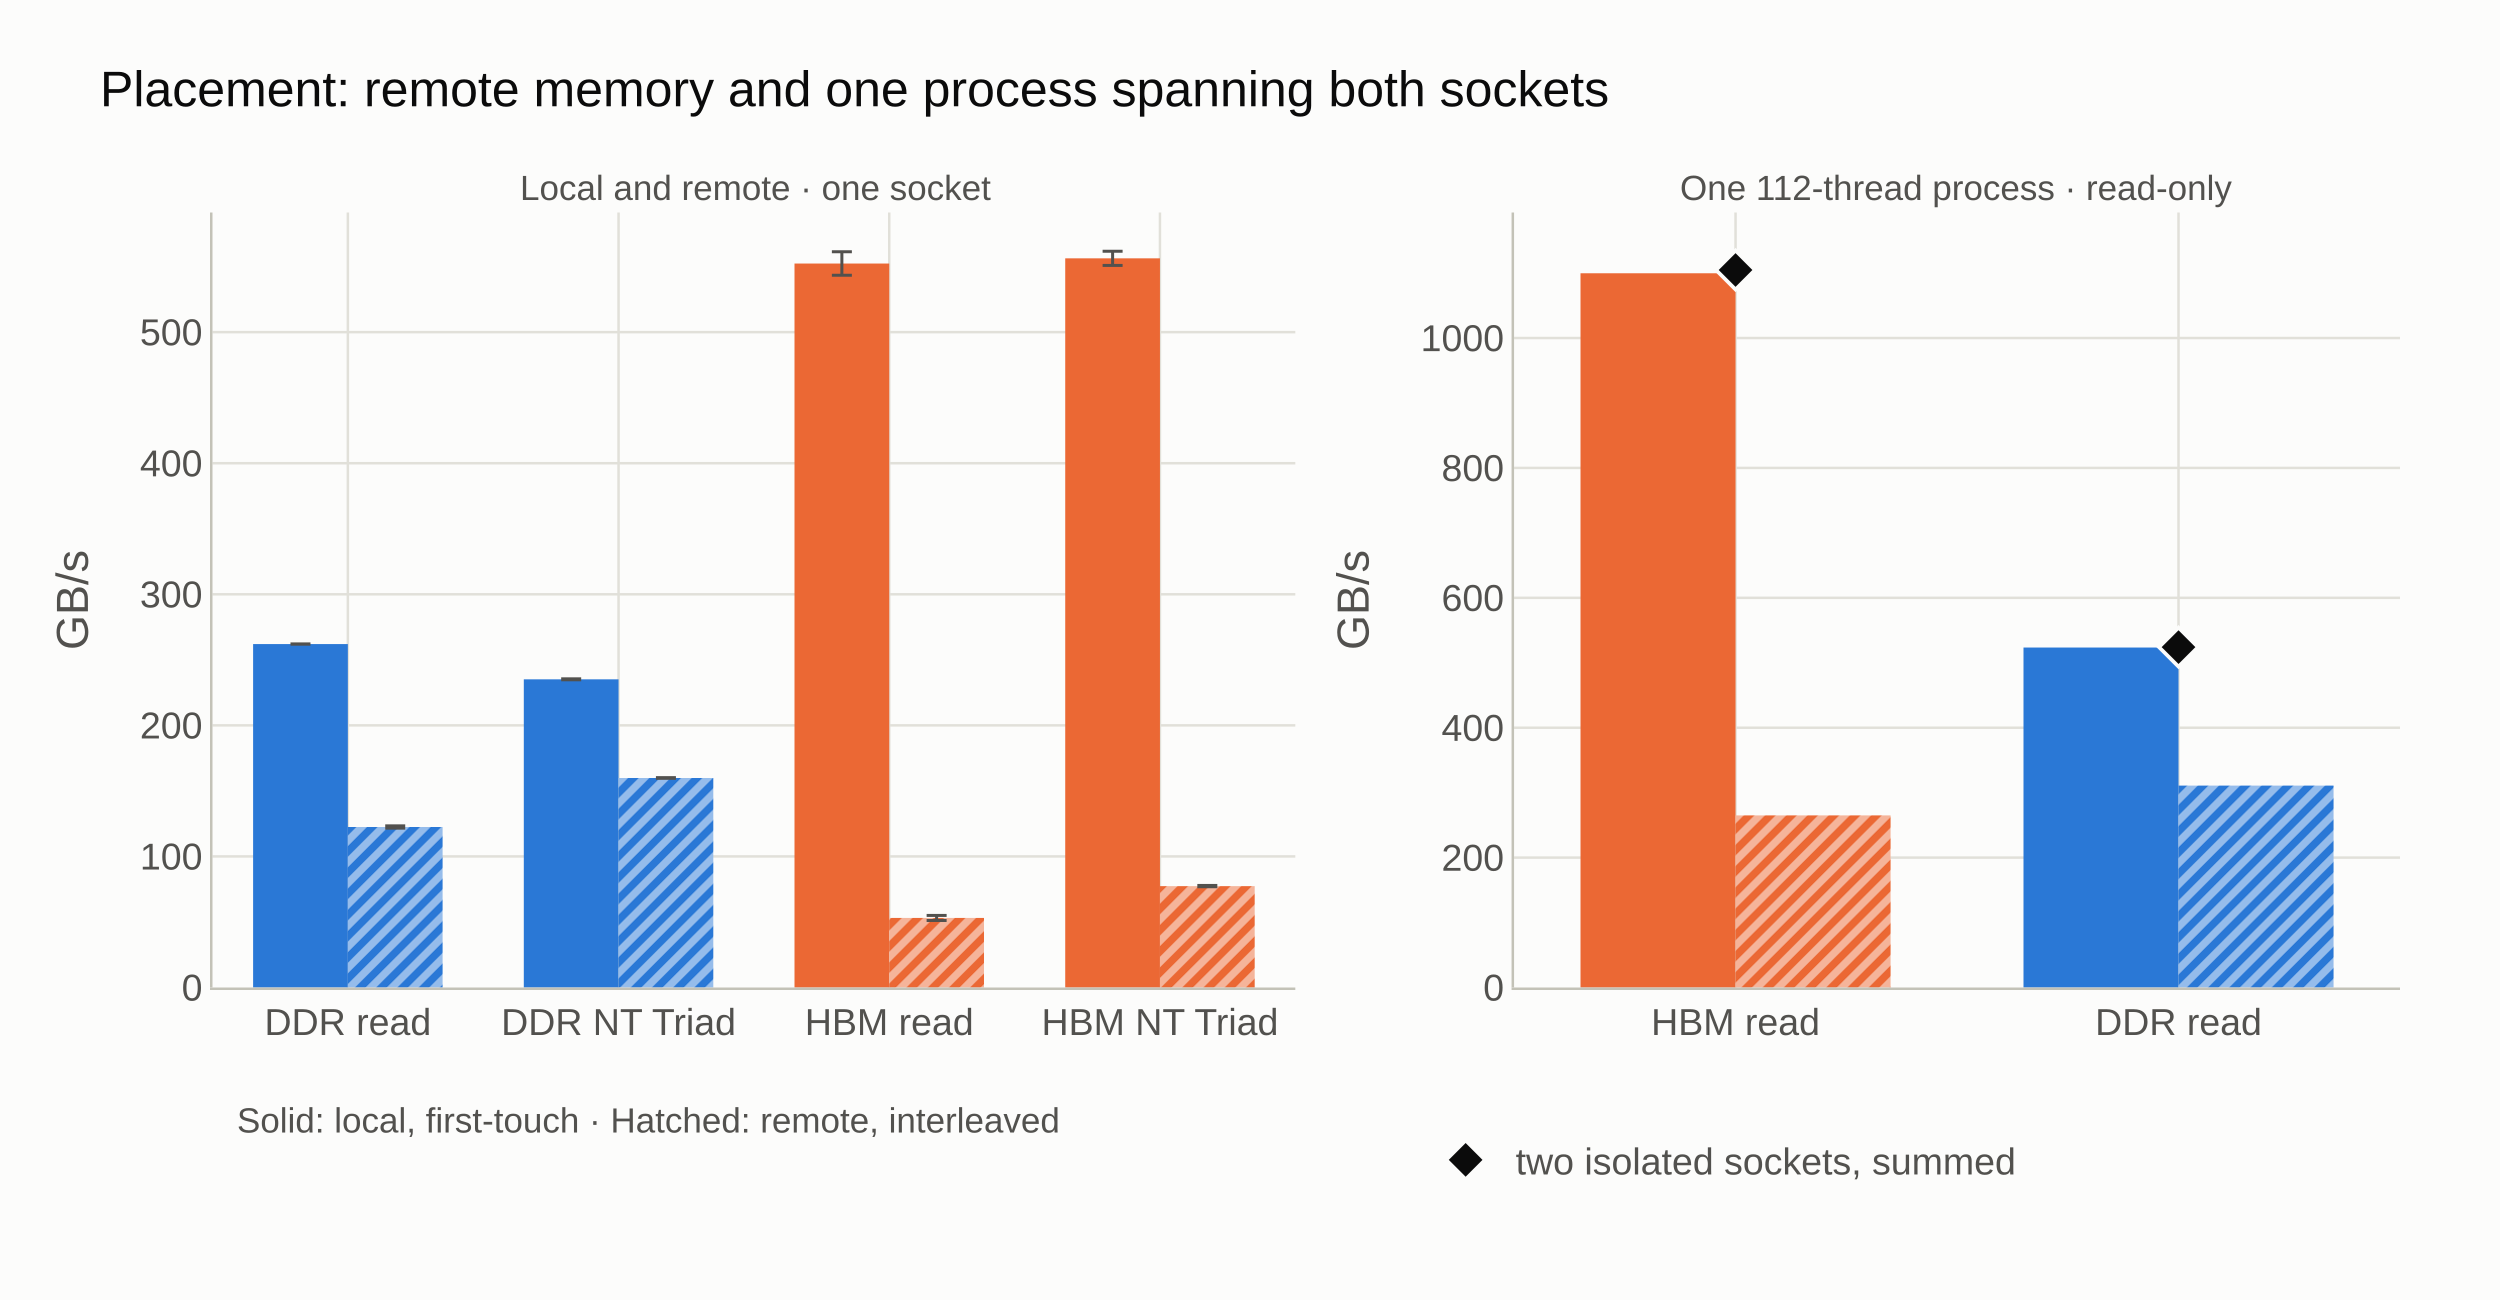
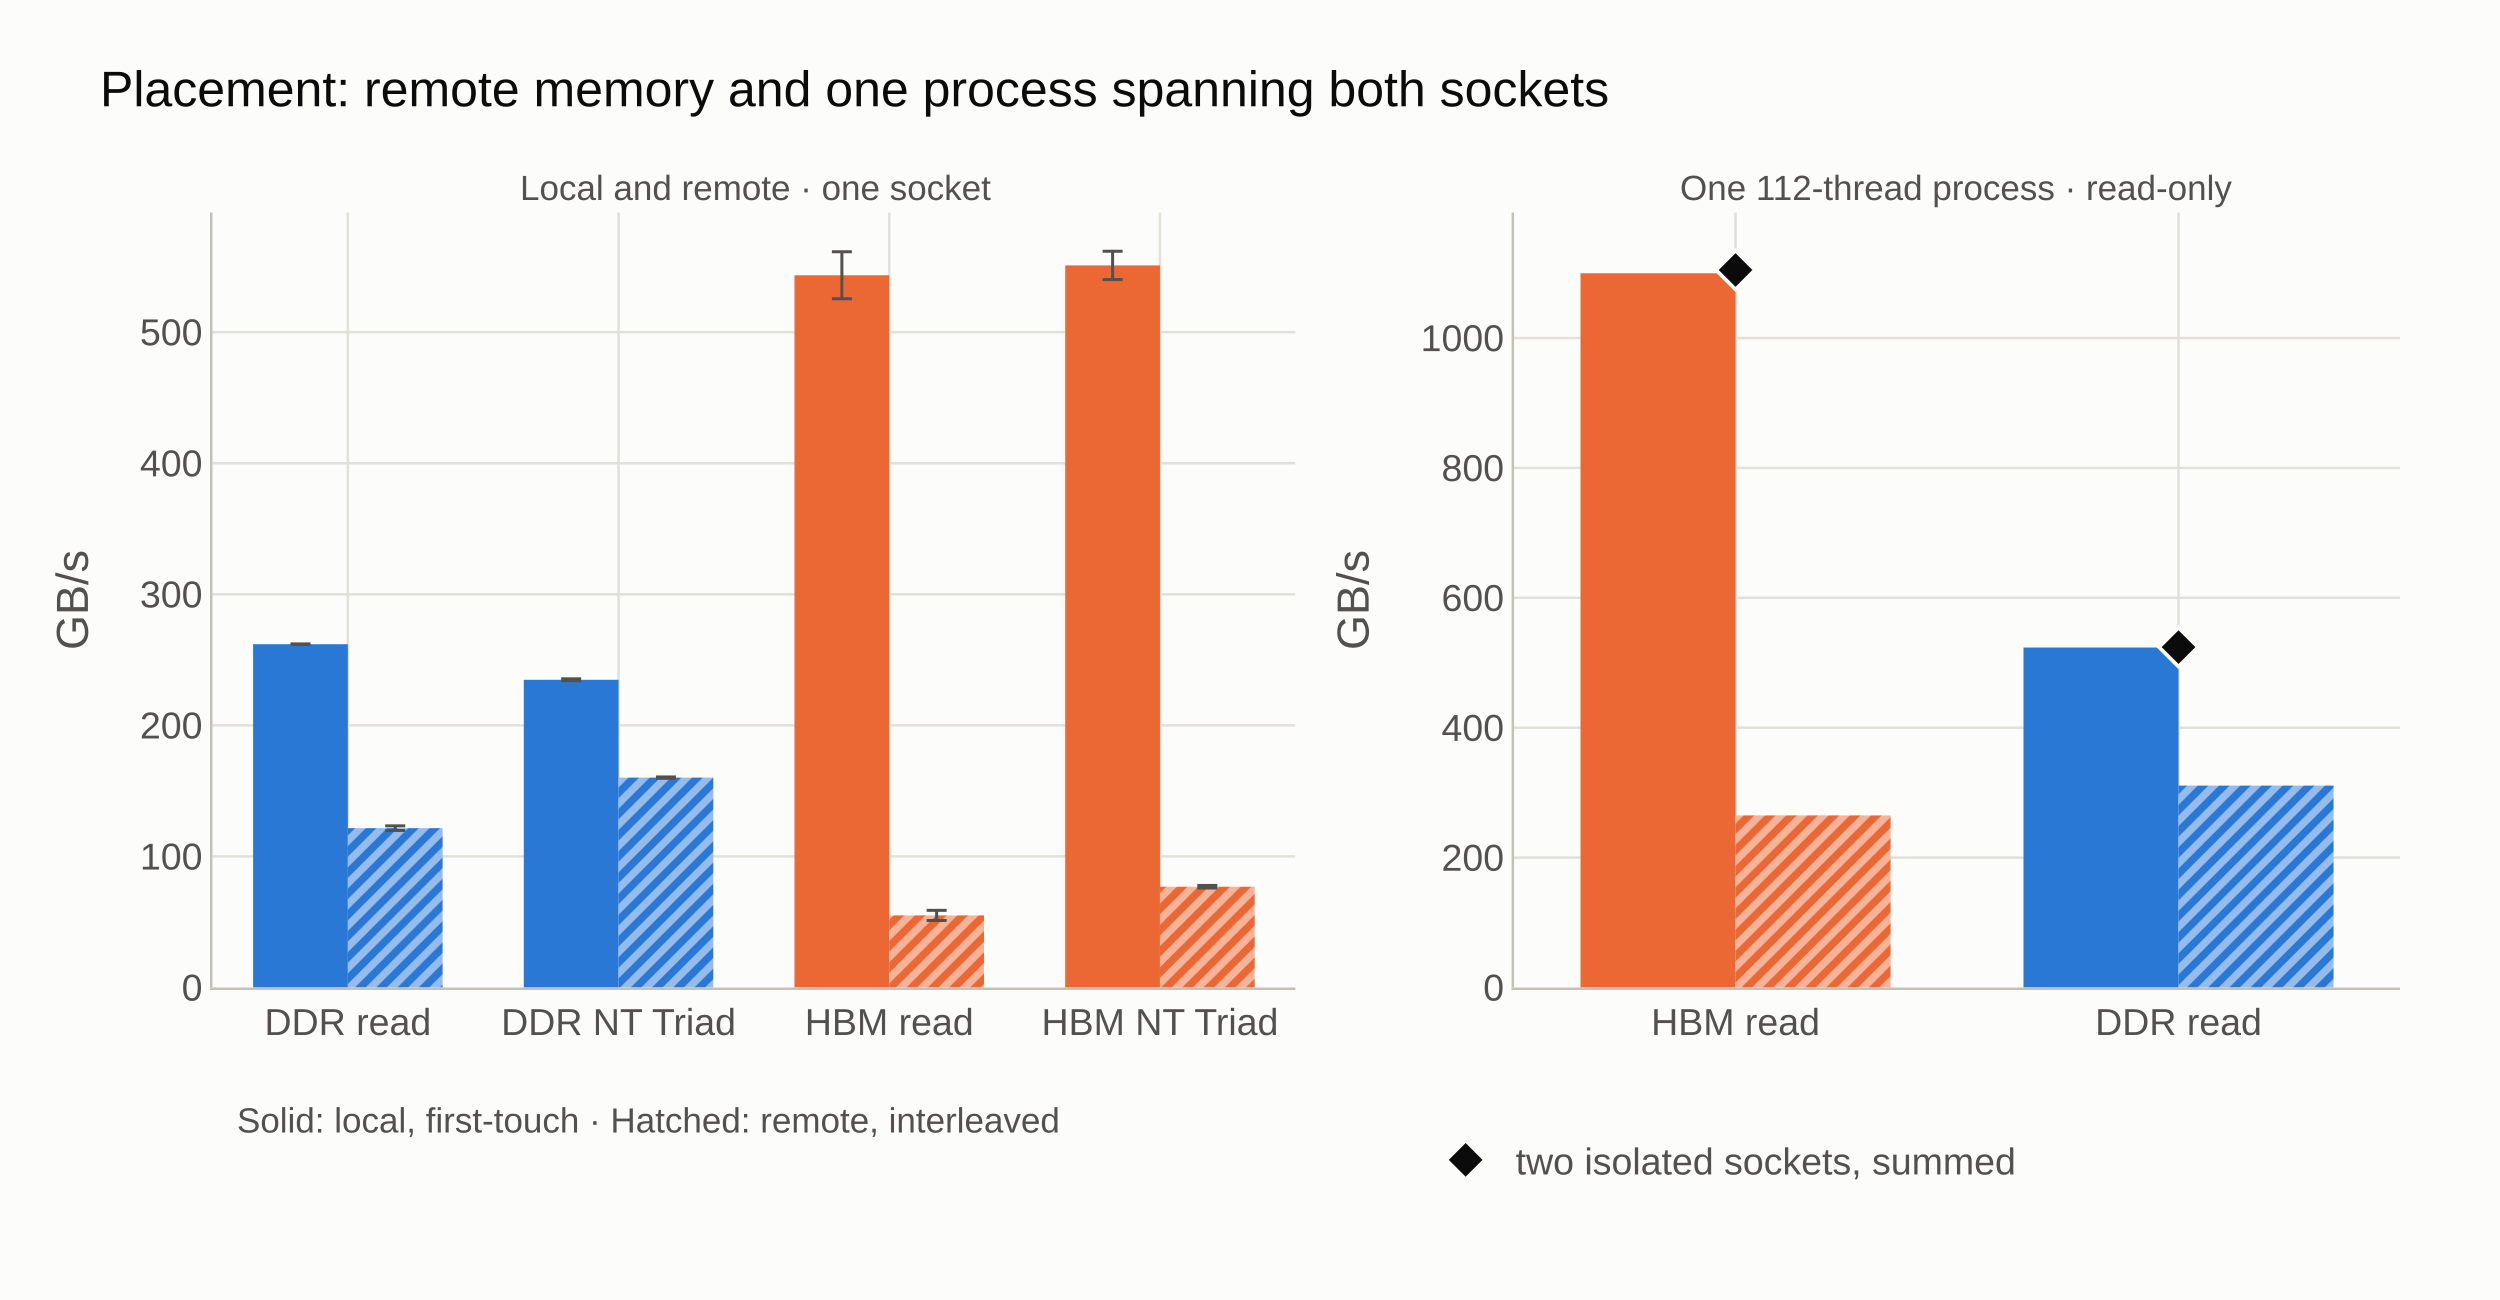
<svg xmlns="http://www.w3.org/2000/svg" class="main-svg" width="1000" height="520" style="" viewBox="0 0 1000 520">
  <rect x="0" y="0" width="1000" height="520" style="fill: rgb(252, 252, 251); fill-opacity: 1;" />
-   <defs id="defs-fe2b53">
+   <defs id="defs-463276">
    <g class="clips">
-       <clipPath id="clipfe2b53xyplot" class="plotclip">
+       <clipPath id="clip463276xyplot" class="plotclip">
        <rect width="433.125" height="310" />
      </clipPath>
-       <clipPath id="clipfe2b53x2y2plot" class="plotclip">
+       <clipPath id="clip463276x2y2plot" class="plotclip">
        <rect width="354.375" height="310" />
      </clipPath>
-       <clipPath class="axesclip" id="clipfe2b53x">
+       <clipPath class="axesclip" id="clip463276x">
        <rect x="85" y="0" width="433.125" height="520" />
      </clipPath>
-       <clipPath class="axesclip" id="clipfe2b53y">
+       <clipPath class="axesclip" id="clip463276y">
        <rect x="0" y="85" width="1000" height="310" />
      </clipPath>
-       <clipPath class="axesclip" id="clipfe2b53xy">
+       <clipPath class="axesclip" id="clip463276xy">
        <rect x="85" y="85" width="433.125" height="310" />
      </clipPath>
-       <clipPath class="axesclip" id="clipfe2b53y2">
+       <clipPath class="axesclip" id="clip463276y2">
        <rect x="0" y="85" width="1000" height="310" />
      </clipPath>
-       <clipPath class="axesclip" id="clipfe2b53xy2">
+       <clipPath class="axesclip" id="clip463276xy2">
        <rect x="85" y="85" width="433.125" height="310" />
      </clipPath>
-       <clipPath class="axesclip" id="clipfe2b53x2">
+       <clipPath class="axesclip" id="clip463276x2">
        <rect x="605.625" y="0" width="354.375" height="520" />
      </clipPath>
-       <clipPath class="axesclip" id="clipfe2b53x2y">
+       <clipPath class="axesclip" id="clip463276x2y">
        <rect x="605.625" y="85" width="354.375" height="310" />
      </clipPath>
-       <clipPath class="axesclip" id="clipfe2b53x2y2">
+       <clipPath class="axesclip" id="clip463276x2y2">
        <rect x="605.625" y="85" width="354.375" height="310" />
      </clipPath>
    </g>
    <g class="gradients" />
    <g class="patterns">
-       <pattern id="pfe2b53-b9f13f-0" width="8.485px" height="8.485px" patternUnits="userSpaceOnUse" patternTransform="">
+       <pattern id="p463276-fe94fe-0" width="8.485px" height="8.485px" patternUnits="userSpaceOnUse" patternTransform="">
        <rect width="8.485px" height="8.485px" fill="rgb(42, 120, 214)" fill-opacity="1" />
        <path d="M-2.121,2.121l4.243,-4.243M0,8.485L8.485,0M6.364,10.607l4.243,-4.243" opacity="0.5" stroke="rgb(255, 255, 255)" stroke-width="3px" />
      </pattern>
-       <pattern id="pfe2b53-b9f13f-1" width="8.485px" height="8.485px" patternUnits="userSpaceOnUse" patternTransform="">
+       <pattern id="p463276-fe94fe-1" width="8.485px" height="8.485px" patternUnits="userSpaceOnUse" patternTransform="">
        <rect width="8.485px" height="8.485px" fill="rgb(42, 120, 214)" fill-opacity="1" />
        <path d="M-2.121,2.121l4.243,-4.243M0,8.485L8.485,0M6.364,10.607l4.243,-4.243" opacity="0.5" stroke="rgb(255, 255, 255)" stroke-width="3px" />
      </pattern>
-       <pattern id="pfe2b53-b9f13f-2" width="8.485px" height="8.485px" patternUnits="userSpaceOnUse" patternTransform="">
+       <pattern id="p463276-fe94fe-2" width="8.485px" height="8.485px" patternUnits="userSpaceOnUse" patternTransform="">
        <rect width="8.485px" height="8.485px" fill="rgb(235, 104, 52)" fill-opacity="1" />
        <path d="M-2.121,2.121l4.243,-4.243M0,8.485L8.485,0M6.364,10.607l4.243,-4.243" opacity="0.5" stroke="rgb(255, 255, 255)" stroke-width="3px" />
      </pattern>
-       <pattern id="pfe2b53-b9f13f-3" width="8.485px" height="8.485px" patternUnits="userSpaceOnUse" patternTransform="">
+       <pattern id="p463276-fe94fe-3" width="8.485px" height="8.485px" patternUnits="userSpaceOnUse" patternTransform="">
        <rect width="8.485px" height="8.485px" fill="rgb(235, 104, 52)" fill-opacity="1" />
        <path d="M-2.121,2.121l4.243,-4.243M0,8.485L8.485,0M6.364,10.607l4.243,-4.243" opacity="0.5" stroke="rgb(255, 255, 255)" stroke-width="3px" />
      </pattern>
-       <pattern id="pfe2b53-8ff75c-0" width="8.485px" height="8.485px" patternUnits="userSpaceOnUse" patternTransform="">
+       <pattern id="p463276-ba8761-0" width="8.485px" height="8.485px" patternUnits="userSpaceOnUse" patternTransform="">
        <rect width="8.485px" height="8.485px" fill="rgb(235, 104, 52)" fill-opacity="1" />
        <path d="M-2.121,2.121l4.243,-4.243M0,8.485L8.485,0M6.364,10.607l4.243,-4.243" opacity="0.5" stroke="rgb(255, 255, 255)" stroke-width="3px" />
      </pattern>
-       <pattern id="pfe2b53-8ff75c-1" width="8.485px" height="8.485px" patternUnits="userSpaceOnUse" patternTransform="">
+       <pattern id="p463276-ba8761-1" width="8.485px" height="8.485px" patternUnits="userSpaceOnUse" patternTransform="">
        <rect width="8.485px" height="8.485px" fill="rgb(42, 120, 214)" fill-opacity="1" />
        <path d="M-2.121,2.121l4.243,-4.243M0,8.485L8.485,0M6.364,10.607l4.243,-4.243" opacity="0.5" stroke="rgb(255, 255, 255)" stroke-width="3px" />
      </pattern>
    </g>
  </defs>
  <g class="bglayer" />
  <g class="layer-below">
    <g class="imagelayer" />
    <g class="shapelayer" />
  </g>
  <g class="cartesianlayer">
    <g class="subplot xy">
      <g class="layer-subplot">
        <g class="shapelayer" />
        <g class="imagelayer" />
      </g>
      <g class="minor-gridlayer">
        <g class="x" />
        <g class="y" />
      </g>
      <g class="gridlayer">
        <g class="x">
          <path class="xgrid crisp" transform="translate(139.14,0)" d="M0,85v310" style="stroke: rgb(225, 224, 217); stroke-opacity: 1; stroke-width: 1px;" />
          <path class="xgrid crisp" transform="translate(247.42,0)" d="M0,85v310" style="stroke: rgb(225, 224, 217); stroke-opacity: 1; stroke-width: 1px;" />
          <path class="xgrid crisp" transform="translate(355.7,0)" d="M0,85v310" style="stroke: rgb(225, 224, 217); stroke-opacity: 1; stroke-width: 1px;" />
          <path class="xgrid crisp" transform="translate(463.98,0)" d="M0,85v310" style="stroke: rgb(225, 224, 217); stroke-opacity: 1; stroke-width: 1px;" />
        </g>
        <g class="y">
          <path class="ygrid crisp" transform="translate(0,342.57)" d="M85,0h433.125" style="stroke: rgb(225, 224, 217); stroke-opacity: 1; stroke-width: 1px;" />
          <path class="ygrid crisp" transform="translate(0,290.14)" d="M85,0h433.125" style="stroke: rgb(225, 224, 217); stroke-opacity: 1; stroke-width: 1px;" />
          <path class="ygrid crisp" transform="translate(0,237.72)" d="M85,0h433.125" style="stroke: rgb(225, 224, 217); stroke-opacity: 1; stroke-width: 1px;" />
          <path class="ygrid crisp" transform="translate(0,185.29)" d="M85,0h433.125" style="stroke: rgb(225, 224, 217); stroke-opacity: 1; stroke-width: 1px;" />
          <path class="ygrid crisp" transform="translate(0,132.86)" d="M85,0h433.125" style="stroke: rgb(225, 224, 217); stroke-opacity: 1; stroke-width: 1px;" />
        </g>
      </g>
      <g class="zerolinelayer" />
      <g class="layer-between">
        <g class="shapelayer" />
        <g class="imagelayer" />
      </g>
      <path class="xlines-below" />
      <path class="ylines-below" />
      <g class="overlines-below" />
      <g class="xaxislayer-below" />
      <g class="yaxislayer-below" />
      <g class="overaxes-below" />
      <g class="overplot">
-         <g class="xy" transform="translate(85,85)" clip-path="url(#clipfe2b53xyplot)">
+         <g class="xy" transform="translate(85,85)" clip-path="url(#clip463276xyplot)">
          <g class="barlayer mlayer">
            <g class="trace bars" style="opacity: 1;">
              <g class="points">
                <g class="point">
-                   <path d="M16.24,310V172.62H54.14V310Z" style="vector-effect: none; opacity: 1; stroke-width: 0px; fill: rgb(42, 120, 214); fill-opacity: 1;" />
-                 </g>
-                 <g class="point">
-                   <path d="M124.52,310V186.73H162.42V310Z" style="vector-effect: none; opacity: 1; stroke-width: 0px; fill: rgb(42, 120, 214); fill-opacity: 1;" />
-                 </g>
-                 <g class="point">
-                   <path d="M232.8,310V20.4H270.7V310Z" style="vector-effect: none; opacity: 1; stroke-width: 0px; fill: rgb(235, 104, 52); fill-opacity: 1;" />
-                 </g>
-                 <g class="point">
-                   <path d="M341.09,310V18.33H378.98V310Z" style="vector-effect: none; opacity: 1; stroke-width: 0px; fill: rgb(235, 104, 52); fill-opacity: 1;" />
-                 </g>
-               </g>
-               <g class="errorbar">
-                 <path class="yerror" d="M31.19,172.56h8m-4,0V172.68m-4,0h8" style="vector-effect: none; stroke-width: 1.2px; stroke: rgb(82, 81, 78); stroke-opacity: 1;" />
-               </g>
-               <g class="errorbar">
-                 <path class="yerror" d="M139.47,186.53h8m-4,0V186.92m-4,0h8" style="vector-effect: none; stroke-width: 1.2px; stroke: rgb(82, 81, 78); stroke-opacity: 1;" />
-               </g>
-               <g class="errorbar">
-                 <path class="yerror" d="M247.75,15.7h8m-4,0V25.1m-4,0h8" style="vector-effect: none; stroke-width: 1.2px; stroke: rgb(82, 81, 78); stroke-opacity: 1;" />
-               </g>
-               <g class="errorbar">
-                 <path class="yerror" d="M356.04,15.5h8m-4,0V21.17m-4,0h8" style="vector-effect: none; stroke-width: 1.2px; stroke: rgb(82, 81, 78); stroke-opacity: 1;" />
+                   <path d="M16.24,310V172.68H54.14V310Z" style="vector-effect: none; opacity: 1; stroke-width: 0px; fill: rgb(42, 120, 214); fill-opacity: 1;" />
+                 </g>
+                 <g class="point">
+                   <path d="M124.52,310V186.92H162.42V310Z" style="vector-effect: none; opacity: 1; stroke-width: 0px; fill: rgb(42, 120, 214); fill-opacity: 1;" />
+                 </g>
+                 <g class="point">
+                   <path d="M232.8,310V25.1H270.7V310Z" style="vector-effect: none; opacity: 1; stroke-width: 0px; fill: rgb(235, 104, 52); fill-opacity: 1;" />
+                 </g>
+                 <g class="point">
+                   <path d="M341.09,310V21.17H378.98V310Z" style="vector-effect: none; opacity: 1; stroke-width: 0px; fill: rgb(235, 104, 52); fill-opacity: 1;" />
+                 </g>
+               </g>
+               <g class="errorbar">
+                 <path class="yerror" d="M31.19,172.56h8m-4,0V172.8m-4,0h8" style="vector-effect: none; stroke-width: 1.2px; stroke: rgb(82, 81, 78); stroke-opacity: 1;" />
+               </g>
+               <g class="errorbar">
+                 <path class="yerror" d="M139.47,186.53h8m-4,0V187.3m-4,0h8" style="vector-effect: none; stroke-width: 1.2px; stroke: rgb(82, 81, 78); stroke-opacity: 1;" />
+               </g>
+               <g class="errorbar">
+                 <path class="yerror" d="M247.75,15.7h8m-4,0V34.51m-4,0h8" style="vector-effect: none; stroke-width: 1.2px; stroke: rgb(82, 81, 78); stroke-opacity: 1;" />
+               </g>
+               <g class="errorbar">
+                 <path class="yerror" d="M356.04,15.5h8m-4,0V26.83m-4,0h8" style="vector-effect: none; stroke-width: 1.2px; stroke: rgb(82, 81, 78); stroke-opacity: 1;" />
              </g>
            </g>
            <g class="trace bars" style="opacity: 1;">
              <g class="points">
                <g class="point">
-                   <path d="M54.14,310V245.8H92.04V310Z" class="pattern_filled" style="vector-effect: none; opacity: 1; stroke-width: 0px; fill: url('#pfe2b53-b9f13f-0');" />
-                 </g>
-                 <g class="point">
-                   <path d="M162.42,310V226.19H200.32V310Z" class="pattern_filled" style="vector-effect: none; opacity: 1; stroke-width: 0px; fill: url('#pfe2b53-b9f13f-1');" />
-                 </g>
-                 <g class="point">
-                   <path d="M270.7,310V282.18H308.6V310Z" class="pattern_filled" style="vector-effect: none; opacity: 1; stroke-width: 0px; fill: url('#pfe2b53-b9f13f-2');" />
-                 </g>
-                 <g class="point">
-                   <path d="M378.98,310V269.44H416.88V310Z" class="pattern_filled" style="vector-effect: none; opacity: 1; stroke-width: 0px; fill: url('#pfe2b53-b9f13f-3');" />
-                 </g>
-               </g>
-               <g class="errorbar">
-                 <path class="yerror" d="M69.09,245.34h8m-4,0V246.26m-4,0h8" style="vector-effect: none; stroke-width: 1.2px; stroke: rgb(82, 81, 78); stroke-opacity: 1;" />
-               </g>
-               <g class="errorbar">
-                 <path class="yerror" d="M177.37,226.05h8m-4,0V226.33m-4,0h8" style="vector-effect: none; stroke-width: 1.2px; stroke: rgb(82, 81, 78); stroke-opacity: 1;" />
-               </g>
-               <g class="errorbar">
-                 <path class="yerror" d="M285.65,281.17h8m-4,0V283.2m-4,0h8" style="vector-effect: none; stroke-width: 1.2px; stroke: rgb(82, 81, 78); stroke-opacity: 1;" />
-               </g>
-               <g class="errorbar">
-                 <path class="yerror" d="M393.93,269.18h8m-4,0V269.69m-4,0h8" style="vector-effect: none; stroke-width: 1.2px; stroke: rgb(82, 81, 78); stroke-opacity: 1;" />
+                   <path d="M54.14,310V246.26H92.04V310Z" class="pattern_filled" style="vector-effect: none; opacity: 1; stroke-width: 0px; fill: url('#p463276-fe94fe-0');" />
+                 </g>
+                 <g class="point">
+                   <path d="M162.42,310V226.05H200.32V310Z" class="pattern_filled" style="vector-effect: none; opacity: 1; stroke-width: 0px; fill: url('#p463276-fe94fe-1');" />
+                 </g>
+                 <g class="point">
+                   <path d="M270.7,310V281.17H308.6V310Z" class="pattern_filled" style="vector-effect: none; opacity: 1; stroke-width: 0px; fill: url('#p463276-fe94fe-2');" />
+                 </g>
+                 <g class="point">
+                   <path d="M378.98,310V269.69H416.88V310Z" class="pattern_filled" style="vector-effect: none; opacity: 1; stroke-width: 0px; fill: url('#p463276-fe94fe-3');" />
+                 </g>
+               </g>
+               <g class="errorbar">
+                 <path class="yerror" d="M69.09,245.34h8m-4,0V247.18m-4,0h8" style="vector-effect: none; stroke-width: 1.2px; stroke: rgb(82, 81, 78); stroke-opacity: 1;" />
+               </g>
+               <g class="errorbar">
+                 <path class="yerror" d="M177.37,225.78h8m-4,0V226.33m-4,0h8" style="vector-effect: none; stroke-width: 1.2px; stroke: rgb(82, 81, 78); stroke-opacity: 1;" />
+               </g>
+               <g class="errorbar">
+                 <path class="yerror" d="M285.65,279.14h8m-4,0V283.2m-4,0h8" style="vector-effect: none; stroke-width: 1.2px; stroke: rgb(82, 81, 78); stroke-opacity: 1;" />
+               </g>
+               <g class="errorbar">
+                 <path class="yerror" d="M393.93,269.18h8m-4,0V270.21m-4,0h8" style="vector-effect: none; stroke-width: 1.2px; stroke: rgb(82, 81, 78); stroke-opacity: 1;" />
              </g>
            </g>
          </g>
        </g>
      </g>
      <g class="zerolinelayer-above" />
      <path class="xlines-above crisp" d="M84,395.5H518.125" style="fill: none; stroke-width: 1px; stroke: rgb(195, 194, 183); stroke-opacity: 1;" />
      <path class="ylines-above crisp" d="M84.5,85V395" style="fill: none; stroke-width: 1px; stroke: rgb(195, 194, 183); stroke-opacity: 1;" />
      <g class="overlines-above" />
      <g class="xaxislayer-above">
        <g class="xtick">
          <text text-anchor="middle" x="0" y="414" transform="translate(139.14,0)" style="font-family: Arial; font-size: 15px; fill: rgb(82, 81, 78); fill-opacity: 1; white-space: pre;">DDR read</text>
        </g>
        <g class="xtick">
          <text text-anchor="middle" x="0" y="414" transform="translate(247.42,0)" style="font-family: Arial; font-size: 15px; fill: rgb(82, 81, 78); fill-opacity: 1; white-space: pre;">DDR NT Triad</text>
        </g>
        <g class="xtick">
          <text text-anchor="middle" x="0" y="414" transform="translate(355.7,0)" style="font-family: Arial; font-size: 15px; fill: rgb(82, 81, 78); fill-opacity: 1; white-space: pre;">HBM read</text>
        </g>
        <g class="xtick">
          <text text-anchor="middle" x="0" y="414" transform="translate(463.98,0)" style="font-family: Arial; font-size: 15px; fill: rgb(82, 81, 78); fill-opacity: 1; white-space: pre;">HBM NT Triad</text>
        </g>
      </g>
      <g class="yaxislayer-above">
        <g class="ytick">
          <text text-anchor="end" x="81" y="5.25" transform="translate(0,395)" style="font-family: Arial; font-size: 15px; fill: rgb(82, 81, 78); fill-opacity: 1; white-space: pre;">0</text>
        </g>
        <g class="ytick">
          <text text-anchor="end" x="81" y="5.25" style="font-family: Arial; font-size: 15px; fill: rgb(82, 81, 78); fill-opacity: 1; white-space: pre;" transform="translate(0,342.57)">100</text>
        </g>
        <g class="ytick">
          <text text-anchor="end" x="81" y="5.25" style="font-family: Arial; font-size: 15px; fill: rgb(82, 81, 78); fill-opacity: 1; white-space: pre;" transform="translate(0,290.14)">200</text>
        </g>
        <g class="ytick">
          <text text-anchor="end" x="81" y="5.25" style="font-family: Arial; font-size: 15px; fill: rgb(82, 81, 78); fill-opacity: 1; white-space: pre;" transform="translate(0,237.72)">300</text>
        </g>
        <g class="ytick">
          <text text-anchor="end" x="81" y="5.25" style="font-family: Arial; font-size: 15px; fill: rgb(82, 81, 78); fill-opacity: 1; white-space: pre;" transform="translate(0,185.29)">400</text>
        </g>
        <g class="ytick">
          <text text-anchor="end" x="81" y="5.25" style="font-family: Arial; font-size: 15px; fill: rgb(82, 81, 78); fill-opacity: 1; white-space: pre;" transform="translate(0,132.86)">500</text>
        </g>
      </g>
      <g class="overaxes-above" />
    </g>
    <g class="subplot x2y2">
      <g class="layer-subplot">
        <g class="shapelayer" />
        <g class="imagelayer" />
      </g>
      <g class="minor-gridlayer">
        <g class="x2" />
        <g class="y2" />
      </g>
      <g class="gridlayer">
        <g class="x2">
          <path class="x2grid crisp" transform="translate(694.215,0)" d="M0,85v310" style="stroke: rgb(225, 224, 217); stroke-opacity: 1; stroke-width: 1px;" />
          <path class="x2grid crisp" transform="translate(871.405,0)" d="M0,85v310" style="stroke: rgb(225, 224, 217); stroke-opacity: 1; stroke-width: 1px;" />
        </g>
        <g class="y2">
          <path class="y2grid crisp" transform="translate(0,343.04)" d="M605.625,0h354.375" style="stroke: rgb(225, 224, 217); stroke-opacity: 1; stroke-width: 1px;" />
          <path class="y2grid crisp" transform="translate(0,291.09)" d="M605.625,0h354.375" style="stroke: rgb(225, 224, 217); stroke-opacity: 1; stroke-width: 1px;" />
          <path class="y2grid crisp" transform="translate(0,239.13)" d="M605.625,0h354.375" style="stroke: rgb(225, 224, 217); stroke-opacity: 1; stroke-width: 1px;" />
          <path class="y2grid crisp" transform="translate(0,187.17)" d="M605.625,0h354.375" style="stroke: rgb(225, 224, 217); stroke-opacity: 1; stroke-width: 1px;" />
          <path class="y2grid crisp" transform="translate(0,135.21)" d="M605.625,0h354.375" style="stroke: rgb(225, 224, 217); stroke-opacity: 1; stroke-width: 1px;" />
        </g>
      </g>
      <g class="zerolinelayer" />
      <g class="layer-between">
        <g class="shapelayer" />
        <g class="imagelayer" />
      </g>
      <path class="xlines-below" />
      <path class="ylines-below" />
      <g class="overlines-below" />
      <g class="xaxislayer-below" />
      <g class="yaxislayer-below" />
      <g class="overaxes-below" />
      <g class="overplot">
-         <g class="x2y2" transform="translate(605.625,85)" clip-path="url(#clipfe2b53x2y2plot)">
+         <g class="x2y2" transform="translate(605.625,85)" clip-path="url(#clip463276x2y2plot)">
          <g class="barlayer mlayer">
            <g class="trace bars" style="opacity: 1;">
              <g class="points">
                <g class="point">
                  <path d="M26.58,310V24.31H88.59V310Z" style="vector-effect: none; opacity: 1; stroke-width: 0px; fill: rgb(235, 104, 52); fill-opacity: 1;" />
                </g>
                <g class="point">
                  <path d="M203.77,310V174.02H265.78V310Z" style="vector-effect: none; opacity: 1; stroke-width: 0px; fill: rgb(42, 120, 214); fill-opacity: 1;" />
                </g>
              </g>
            </g>
            <g class="trace bars" style="opacity: 1;">
              <g class="points">
                <g class="point">
-                   <path d="M88.59,310V241.15H150.61V310Z" class="pattern_filled" style="vector-effect: none; opacity: 1; stroke-width: 0px; fill: url('#pfe2b53-8ff75c-0');" />
-                 </g>
-                 <g class="point">
-                   <path d="M265.78,310V229.25H327.8V310Z" class="pattern_filled" style="vector-effect: none; opacity: 1; stroke-width: 0px; fill: url('#pfe2b53-8ff75c-1');" />
+                   <path d="M88.59,310V241.15H150.61V310Z" class="pattern_filled" style="vector-effect: none; opacity: 1; stroke-width: 0px; fill: url('#p463276-ba8761-0');" />
+                 </g>
+                 <g class="point">
+                   <path d="M265.78,310V229.25H327.8V310Z" class="pattern_filled" style="vector-effect: none; opacity: 1; stroke-width: 0px; fill: url('#p463276-ba8761-1');" />
                </g>
              </g>
            </g>
          </g>
          <g class="scatterlayer mlayer">
-             <g class="trace scatter trace804308" style="stroke-miterlimit: 2; opacity: 1;">
+             <g class="trace scatter tracefe0399" style="stroke-miterlimit: 2; opacity: 1;">
              <g class="fills" />
              <g class="errorbars" />
              <g class="lines" />
              <g class="points">
                <path class="point" transform="translate(88.59,23)" d="M7.8,0L0,7.8L-7.8,0L0,-7.8Z" style="opacity: 1; stroke-width: 1.5px; fill: rgb(11, 11, 11); fill-opacity: 1; stroke: rgb(252, 252, 251); stroke-opacity: 1;" />
                <path class="point" transform="translate(265.78,173.85)" d="M7.8,0L0,7.8L-7.8,0L0,-7.8Z" style="opacity: 1; stroke-width: 1.5px; fill: rgb(11, 11, 11); fill-opacity: 1; stroke: rgb(252, 252, 251); stroke-opacity: 1;" />
              </g>
              <g class="text" />
            </g>
          </g>
        </g>
      </g>
      <g class="zerolinelayer-above" />
      <path class="xlines-above crisp" d="M604.625,395.5H960" style="fill: none; stroke-width: 1px; stroke: rgb(195, 194, 183); stroke-opacity: 1;" />
      <path class="ylines-above crisp" d="M605.125,85V395" style="fill: none; stroke-width: 1px; stroke: rgb(195, 194, 183); stroke-opacity: 1;" />
      <g class="overlines-above" />
      <g class="xaxislayer-above">
        <g class="x2tick">
          <text text-anchor="middle" x="0" y="414" transform="translate(694.215,0)" style="font-family: Arial; font-size: 15px; fill: rgb(82, 81, 78); fill-opacity: 1; white-space: pre;">HBM read</text>
        </g>
        <g class="x2tick">
          <text text-anchor="middle" x="0" y="414" transform="translate(871.405,0)" style="font-family: Arial; font-size: 15px; fill: rgb(82, 81, 78); fill-opacity: 1; white-space: pre;">DDR read</text>
        </g>
      </g>
      <g class="yaxislayer-above">
        <g class="y2tick">
          <text text-anchor="end" x="601.625" y="5.25" transform="translate(0,395)" style="font-family: Arial; font-size: 15px; fill: rgb(82, 81, 78); fill-opacity: 1; white-space: pre;">0</text>
        </g>
        <g class="y2tick">
          <text text-anchor="end" x="601.625" y="5.25" style="font-family: Arial; font-size: 15px; fill: rgb(82, 81, 78); fill-opacity: 1; white-space: pre;" transform="translate(0,343.04)">200</text>
        </g>
        <g class="y2tick">
          <text text-anchor="end" x="601.625" y="5.25" style="font-family: Arial; font-size: 15px; fill: rgb(82, 81, 78); fill-opacity: 1; white-space: pre;" transform="translate(0,291.09)">400</text>
        </g>
        <g class="y2tick">
          <text text-anchor="end" x="601.625" y="5.25" style="font-family: Arial; font-size: 15px; fill: rgb(82, 81, 78); fill-opacity: 1; white-space: pre;" transform="translate(0,239.13)">600</text>
        </g>
        <g class="y2tick">
          <text text-anchor="end" x="601.625" y="5.25" style="font-family: Arial; font-size: 15px; fill: rgb(82, 81, 78); fill-opacity: 1; white-space: pre;" transform="translate(0,187.17)">800</text>
        </g>
        <g class="y2tick">
          <text text-anchor="end" x="601.625" y="5.25" style="font-family: Arial; font-size: 15px; fill: rgb(82, 81, 78); fill-opacity: 1; white-space: pre;" transform="translate(0,135.21)">1000</text>
        </g>
      </g>
      <g class="overaxes-above" />
    </g>
  </g>
  <g class="polarlayer" />
  <g class="smithlayer" />
  <g class="ternarylayer" />
  <g class="geolayer" />
  <g class="funnelarealayer" />
  <g class="pielayer" />
  <g class="iciclelayer" />
  <g class="treemaplayer" />
  <g class="sunburstlayer" />
  <g class="glimages" />
-   <defs id="topdefs-fe2b53">
+   <defs id="topdefs-463276">
    <g class="clips" />
-     <clipPath id="legendfe2b53">
+     <clipPath id="legend463276">
      <rect width="246" height="33" x="0" y="0" />
    </clipPath>
  </defs>
  <g class="layer-above">
    <g class="imagelayer" />
    <g class="shapelayer" />
  </g>
  <g class="infolayer">
    <g class="legend" pointer-events="all" transform="translate(566.25,447.7)">
      <rect class="bg" shape-rendering="crispEdges" style="stroke: rgb(68, 68, 68); stroke-opacity: 1; fill: rgb(252, 252, 251); fill-opacity: 1; stroke-width: 0px;" width="246" height="33" x="0" y="0" />
-       <g class="scrollbox" transform="" clip-path="url(#legendfe2b53)">
+       <g class="scrollbox" transform="" clip-path="url(#legend463276)">
        <g class="groups">
          <g class="traces" transform="translate(0,16.25)" style="opacity: 1;">
            <text class="legendtext" text-anchor="start" x="40" y="5.85" style="font-family: Arial; font-size: 15px; fill: rgb(82, 81, 78); fill-opacity: 1; white-space: pre;">two isolated sockets, summed</text>
            <g class="layers" style="opacity: 1;">
              <g class="legendfill" />
              <g class="legendlines" />
              <g class="legendsymbols">
                <g class="legendpoints">
                  <path class="scatterpts" transform="translate(20,0)" d="M7.8,0L0,7.8L-7.8,0L0,-7.8Z" style="opacity: 1; stroke-width: 1.5px; fill: rgb(11, 11, 11); fill-opacity: 1; stroke: rgb(252, 252, 251); stroke-opacity: 1;" />
                </g>
              </g>
            </g>
            <rect class="legendtoggle" x="0" y="-11.25" width="242.594" height="22.5" style="fill: rgb(0, 0, 0); fill-opacity: 0;" />
          </g>
        </g>
      </g>
      <rect class="scrollbar" rx="20" ry="3" width="0" height="0" style="fill: rgb(128, 139, 164); fill-opacity: 1;" x="0" y="0" />
    </g>
    <g class="g-gtitle">
      <text class="gtitle" x="40" y="42.5" text-anchor="start" dy="0em" style="opacity: 1; font-family: Arial; font-size: 20px; fill: rgb(11, 11, 11); fill-opacity: 1; white-space: pre;">Placement: remote memory and one process spanning both sockets</text>
    </g>
    <g class="g-xtitle" />
    <g class="g-x2title" />
    <g class="g-ytitle">
      <text class="ytitle" transform="rotate(-90,35.16875,240)" x="35.169" y="240" text-anchor="middle" style="opacity: 1; font-family: Arial; font-size: 18px; fill: rgb(82, 81, 78); fill-opacity: 1; white-space: pre;">GB/s</text>
    </g>
    <g class="g-y2title">
      <text class="y2title" transform="rotate(-90,547.45,240)" x="547.45" y="240" text-anchor="middle" style="opacity: 1; font-family: Arial; font-size: 18px; fill: rgb(82, 81, 78); fill-opacity: 1; white-space: pre;">GB/s</text>
    </g>
    <g class="annotation" data-index="0" style="opacity: 1;">
      <g class="annotation-text-g" transform="rotate(0,301.5625,75)">
        <g class="cursor-pointer" transform="translate(206,65)">
          <rect class="bg" x="0.5" y="0.5" width="191" height="19" style="stroke-width: 1px; stroke: rgb(0, 0, 0); stroke-opacity: 0; fill: rgb(0, 0, 0); fill-opacity: 0;" />
          <text class="annotation-text" text-anchor="middle" x="96.172" y="15" style="font-family: Arial; font-size: 14px; fill: rgb(82, 81, 78); fill-opacity: 1; white-space: pre;">Local and remote · one socket</text>
        </g>
      </g>
    </g>
    <g class="annotation" data-index="1" style="opacity: 1;">
      <g class="annotation-text-g" transform="rotate(0,782.8125,75)">
        <g class="cursor-pointer" transform="translate(670,65)">
          <rect class="bg" x="0.5" y="0.5" width="224" height="19" style="stroke-width: 1px; stroke: rgb(0, 0, 0); stroke-opacity: 0; fill: rgb(0, 0, 0); fill-opacity: 0;" />
          <text class="annotation-text" text-anchor="middle" x="112.375" y="15" style="font-family: Arial; font-size: 14px; fill: rgb(82, 81, 78); fill-opacity: 1; white-space: pre;">One 112-thread process · read-only</text>
        </g>
      </g>
    </g>
    <g class="annotation" data-index="2" style="opacity: 1;">
      <g class="annotation-text-g" transform="rotate(0,259.5,447.7)">
        <g class="cursor-pointer" transform="translate(85,438)">
          <rect class="bg" x="0.5" y="0.5" width="348" height="19" style="stroke-width: 1px; stroke: rgb(0, 0, 0); stroke-opacity: 0; fill: rgb(0, 0, 0); fill-opacity: 0;" />
          <text class="annotation-text" text-anchor="middle" x="174.359" y="15" style="font-family: Arial; font-size: 14px; fill: rgb(82, 81, 78); fill-opacity: 1; white-space: pre;">Solid: local, first-touch   ·   Hatched: remote, interleaved</text>
        </g>
      </g>
    </g>
  </g>
</svg>
